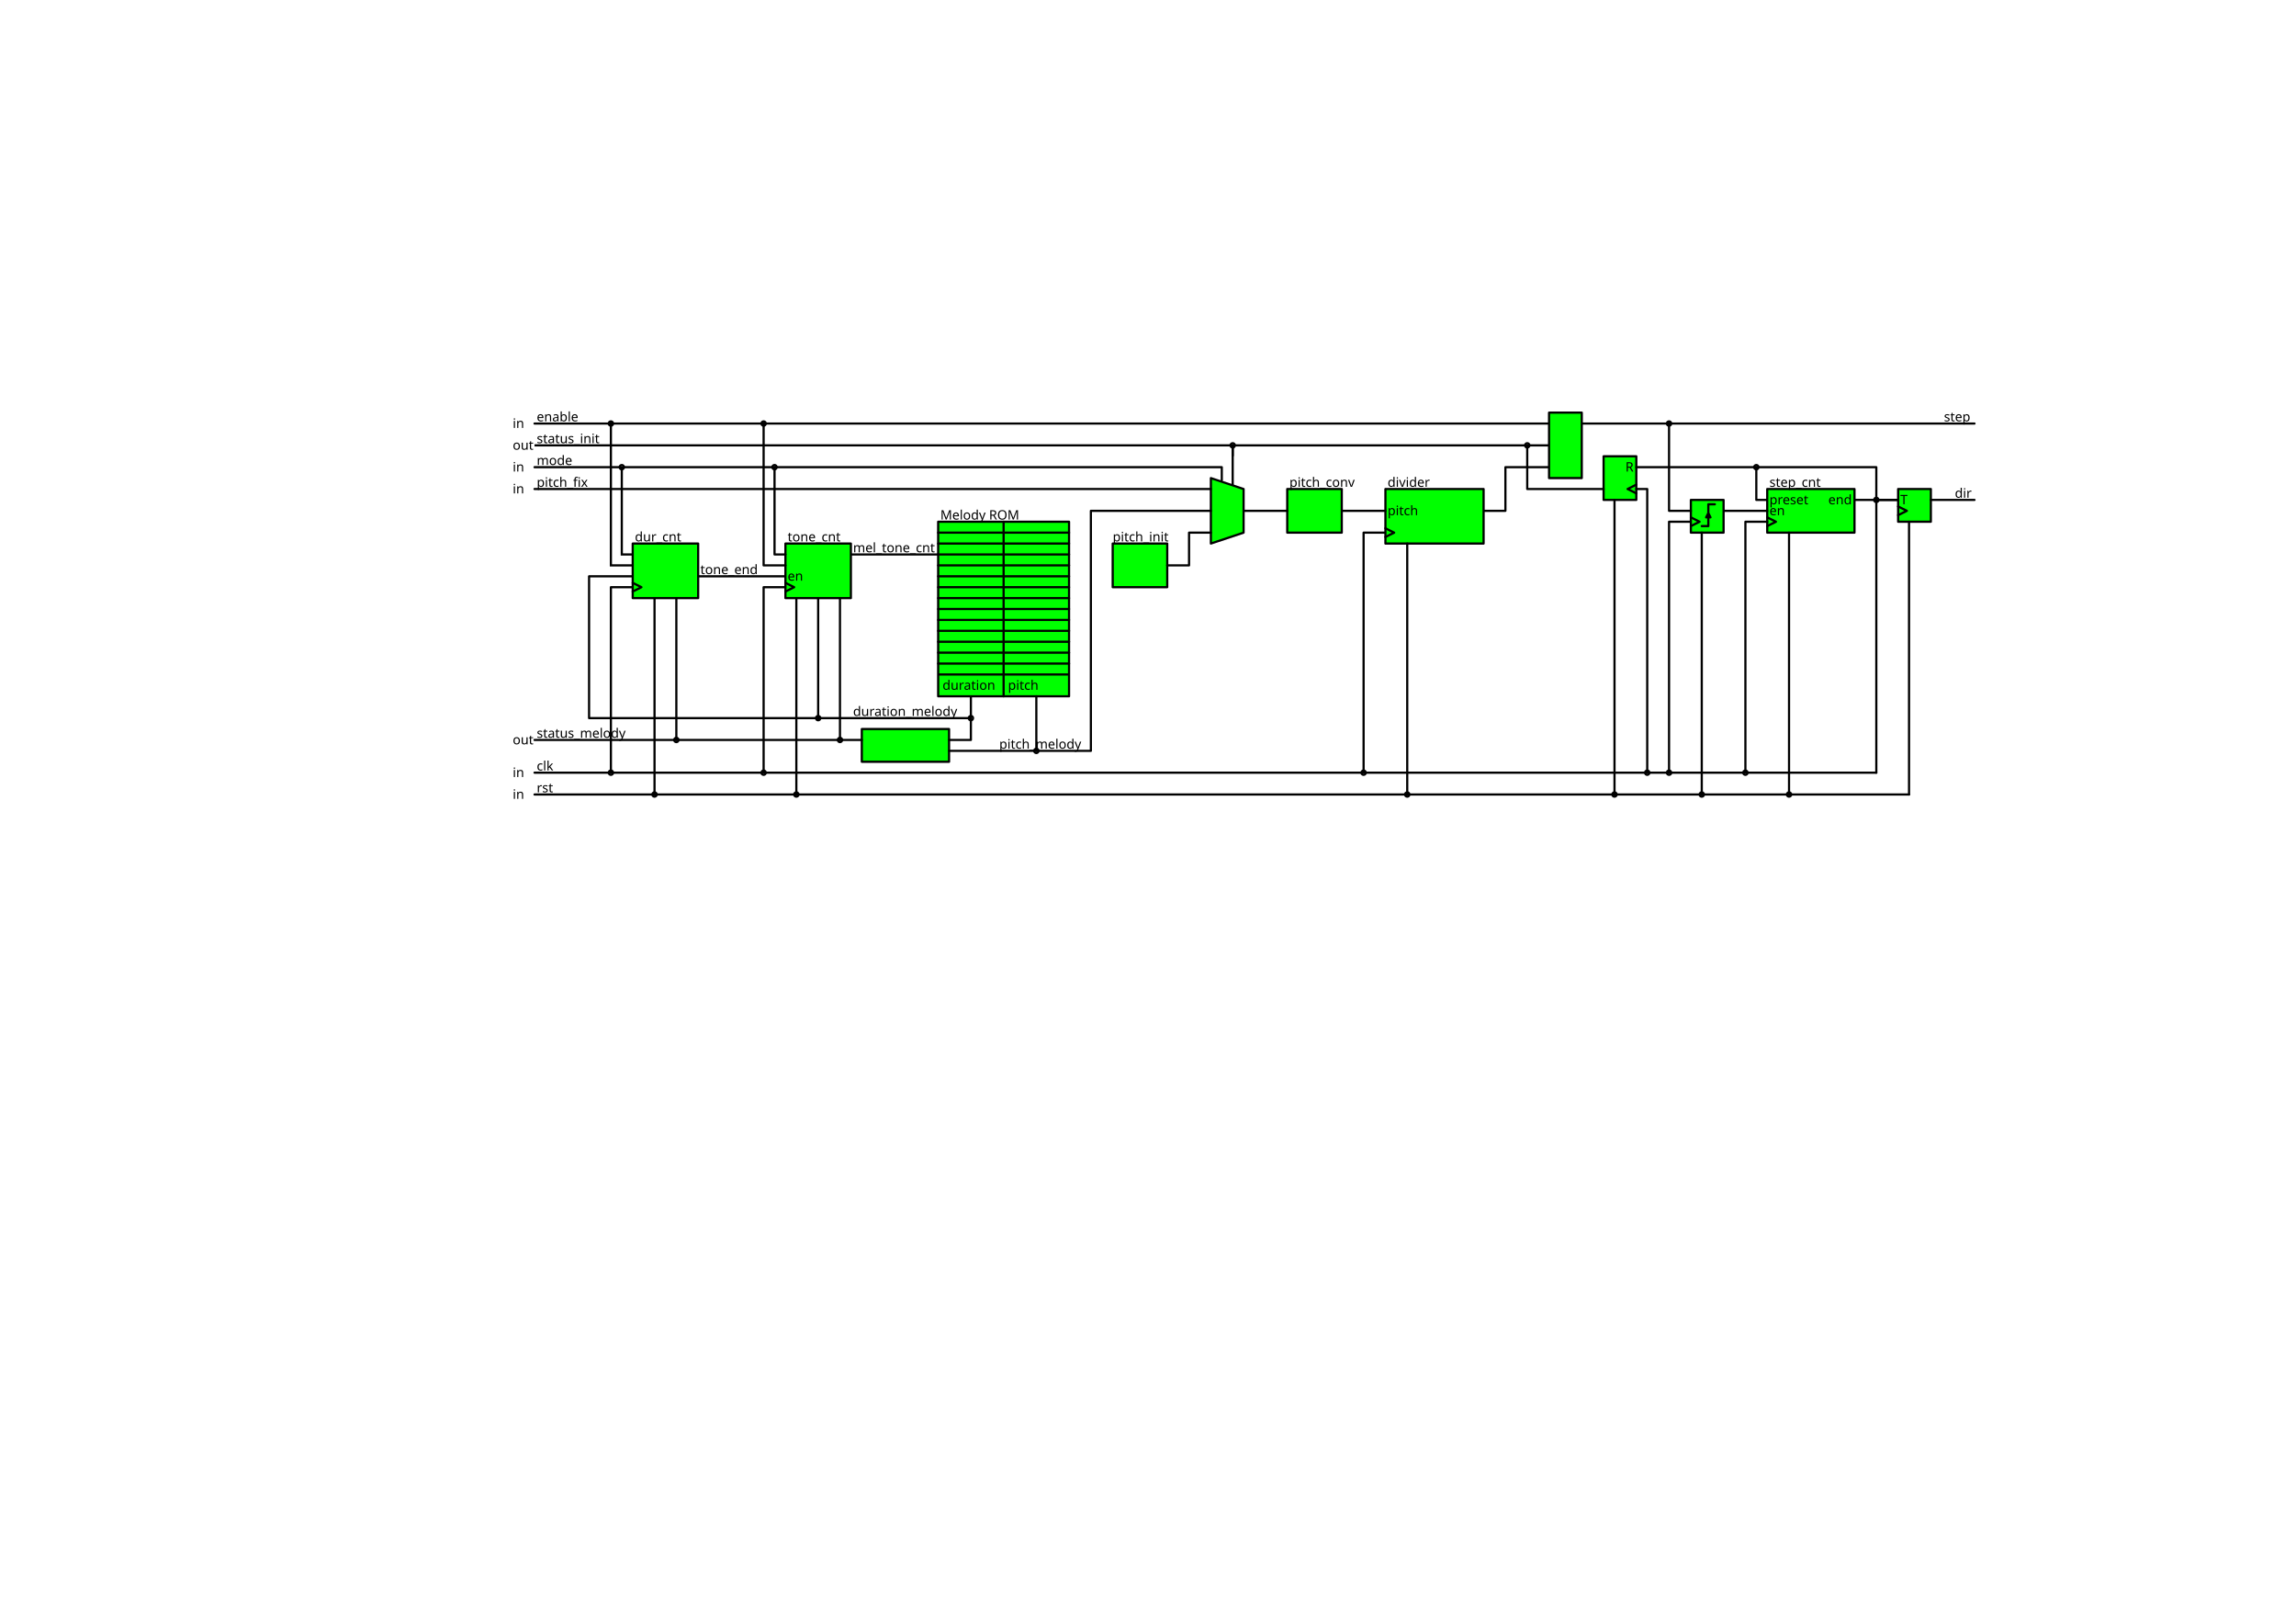
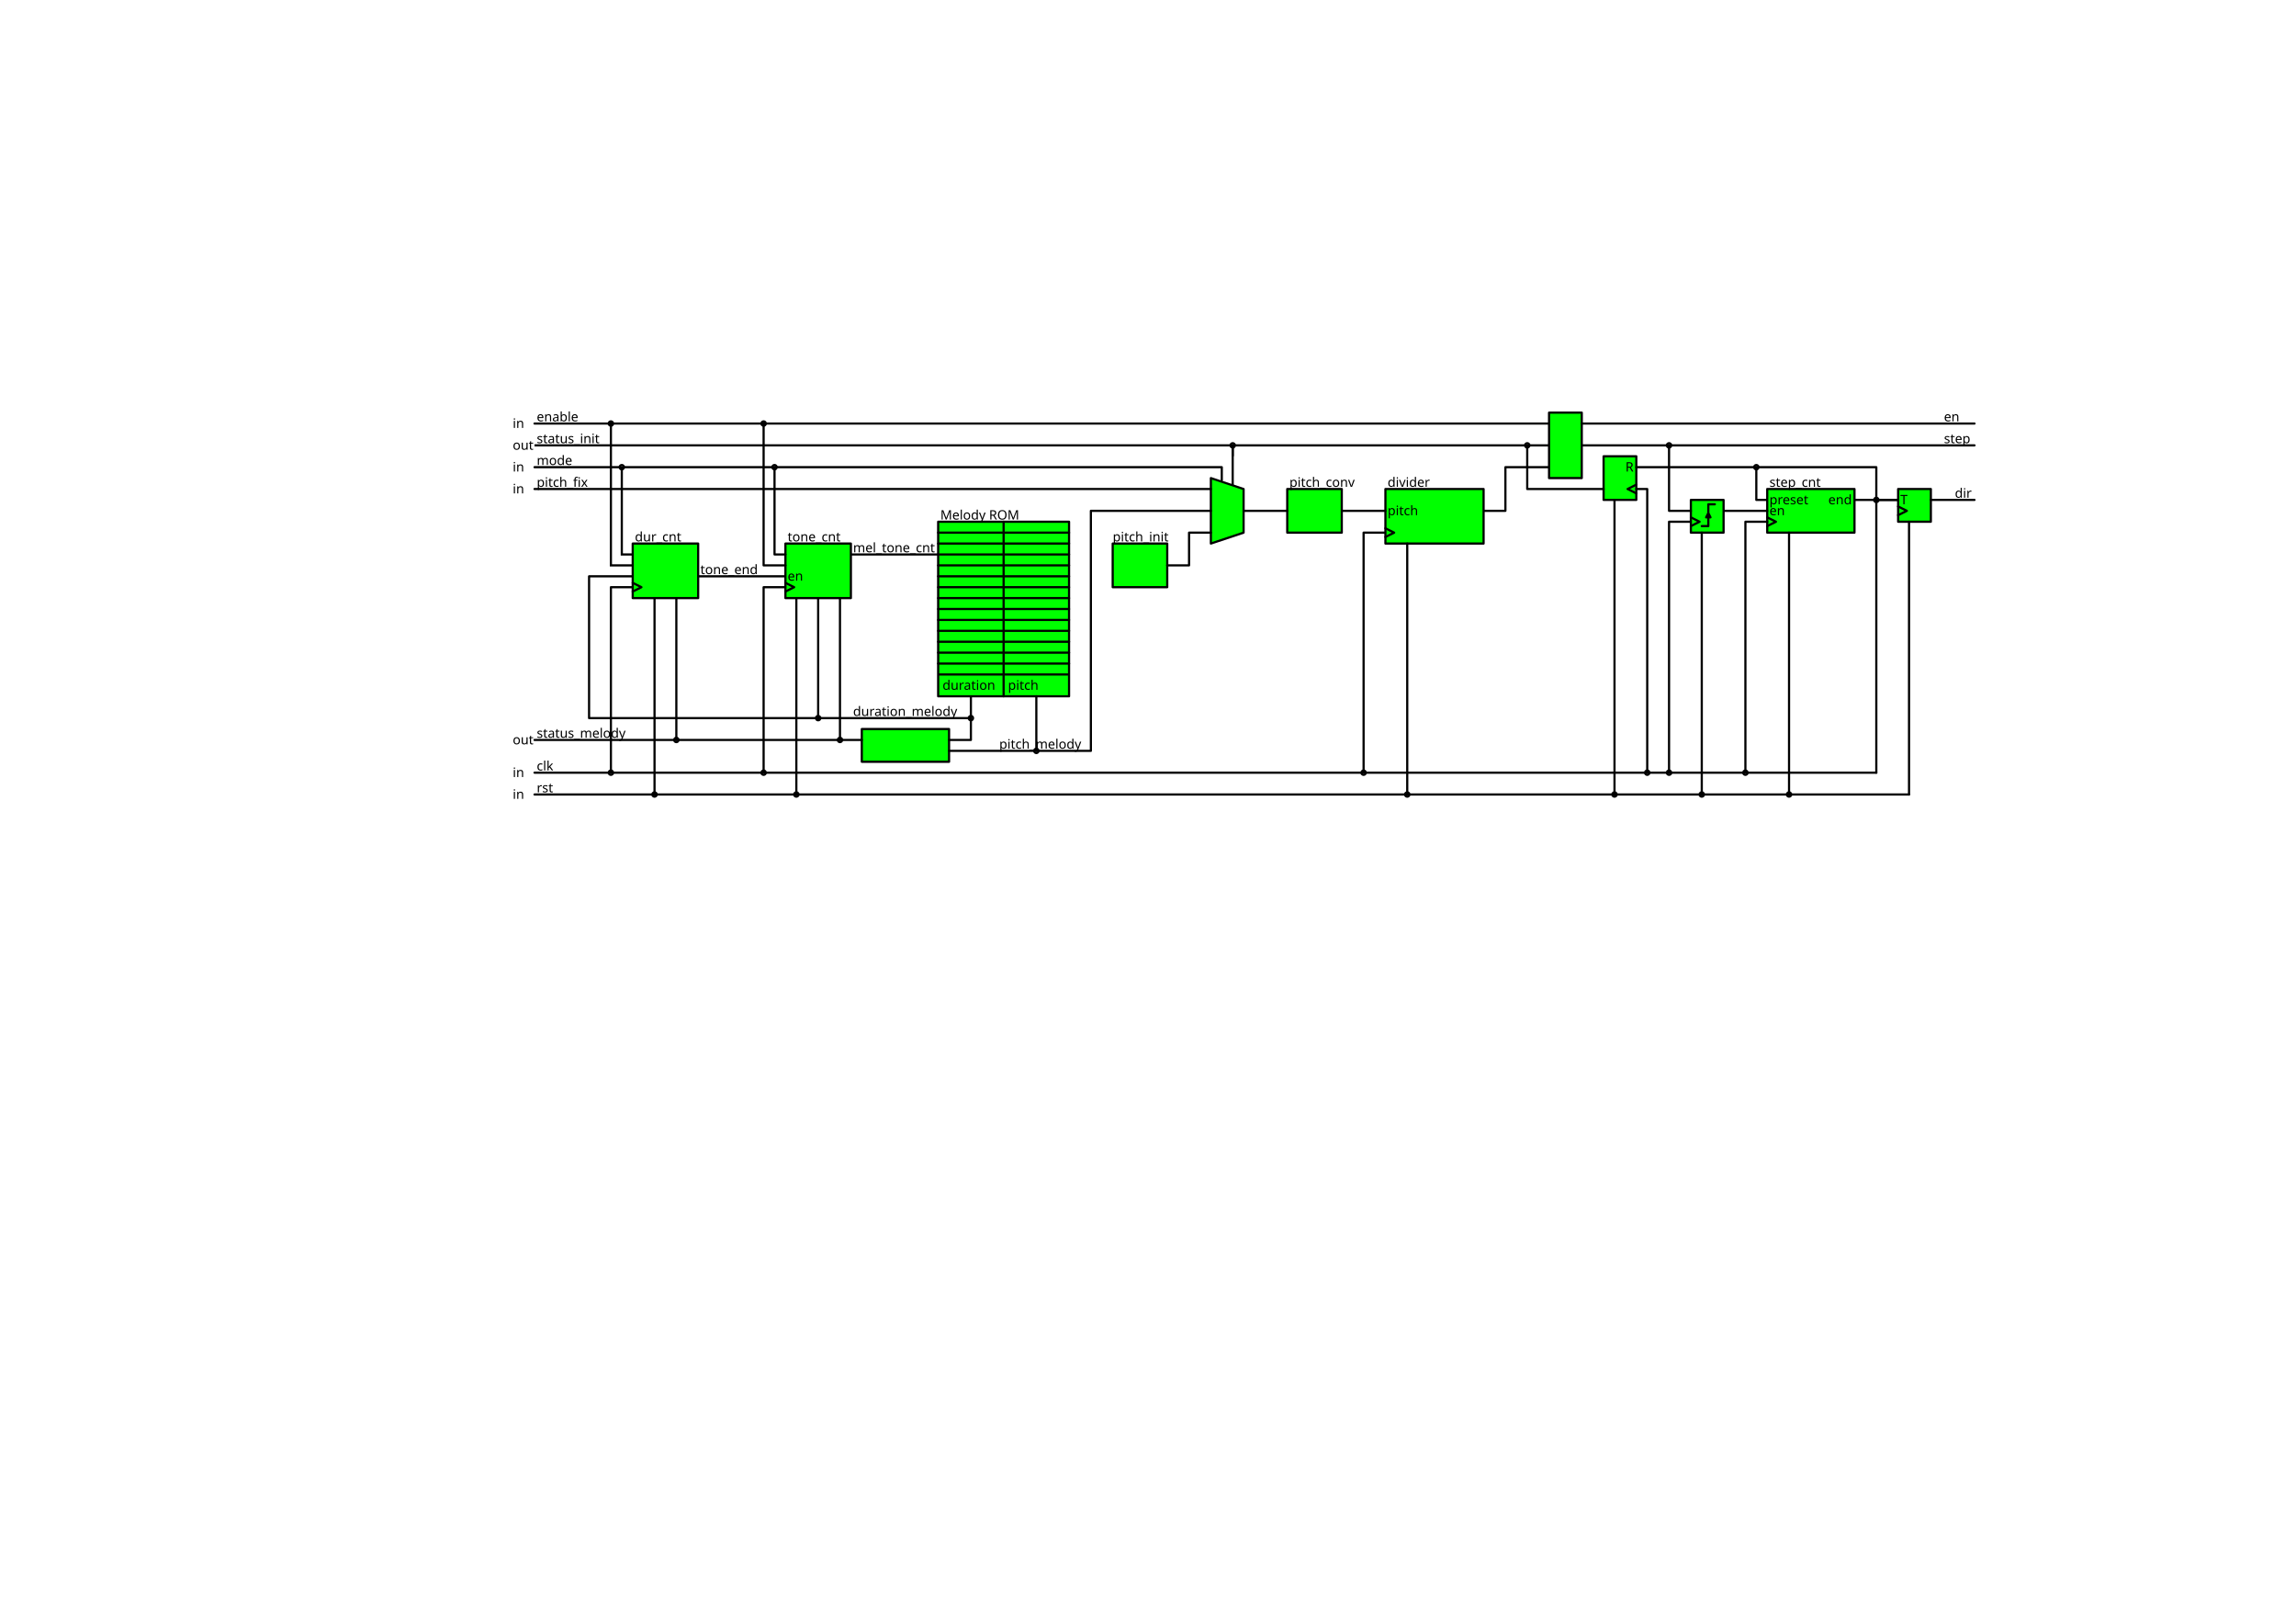
<svg xmlns="http://www.w3.org/2000/svg" width="1052.362" height="744.094" id="svg2" version="1.1">
  <defs id="defs4" />
  <g id="layer1" transform="translate(0,-308.2677)">
    <text xml:space="preserve" style="font-size:12px;font-style:normal;font-weight:normal;line-height:125%;letter-spacing:0px;word-spacing:0px;fill:#000000;fill-opacity:1;stroke:none;font-family:Sans" x="866.777" y="534.108" id="text3036">
      <tspan id="tspan3038" x="866.777" y="534.108" />
    </text>
    <rect style="fill:#00ff00;fill-opacity:1;stroke:#000000;stroke-width:1;stroke-linecap:round;stroke-linejoin:round;stroke-miterlimit:4;stroke-opacity:1;stroke-dasharray:none;stroke-dashoffset:0" id="rect3034" width="15" height="15" x="870" y="532.362" />
    <text xml:space="preserve" style="font-size:6px;font-style:normal;font-weight:normal;line-height:125%;letter-spacing:0px;word-spacing:0px;fill:#000000;fill-opacity:1;stroke:none;font-family:Sans" x="871" y="539.362" id="text3040">
      <tspan id="tspan3042" x="871" y="539.362">T</tspan>
    </text>
    <path style="fill:none;stroke:#000000;stroke-width:1px;stroke-linecap:round;stroke-linejoin:round;stroke-opacity:1" d="m 870,540.362 4,2 -4,2" id="path3044" />
    <flowRoot xml:space="preserve" id="flowRoot3851" style="font-size:8px;font-style:normal;font-weight:normal;line-height:125%;letter-spacing:0px;word-spacing:0px;fill:#000000;fill-opacity:1;stroke:none;font-family:Sans" transform="translate(180,410)">
      <flowRegion id="flowRegion3853">
        <rect id="rect3855" width="57.75" height="34.5" x="698.125" y="112.612" />
      </flowRegion>
      <flowPara id="flowPara3857" />
    </flowRoot>
    <text xml:space="preserve" style="font-size:6px;font-style:normal;font-weight:normal;line-height:125%;letter-spacing:0px;word-spacing:0px;fill:#000000;fill-opacity:1;stroke:none;font-family:Sans" x="806.231" y="526.418" id="text3863">
      <tspan id="tspan3865" x="806.231" y="526.418" />
    </text>
    <path style="fill:none;stroke:#000000;stroke-width:1px;stroke-linecap:round;stroke-linejoin:round;stroke-opacity:1" d="m 860,537.362 0,-15 -55,0 0,15 5,0" id="path3873" />
    <rect style="fill:#00ff00;fill-opacity:1;stroke:#000000;stroke-width:1;stroke-linecap:round;stroke-linejoin:round;stroke-miterlimit:4;stroke-opacity:1;stroke-dasharray:none;stroke-dashoffset:0" id="rect3814" width="40" height="20" x="810" y="532.362" />
    <path style="fill:none;stroke:#000000;stroke-width:1px;stroke-linecap:round;stroke-linejoin:round;stroke-opacity:1" d="m 810,545.362 4,2 -4,2" id="path3816" />
    <text xml:space="preserve" style="font-size:6px;font-style:normal;font-weight:normal;line-height:125%;letter-spacing:0px;word-spacing:0px;fill:#000000;fill-opacity:1;stroke:none;font-family:Sans" x="811" y="544.362" id="text3843">
      <tspan id="tspan3845" x="811" y="544.362">en</tspan>
    </text>
    <text xml:space="preserve" style="font-size:6px;font-style:normal;font-weight:normal;line-height:125%;letter-spacing:0px;word-spacing:0px;fill:#000000;fill-opacity:1;stroke:none;font-family:Sans" x="811" y="539.362" id="text3847">
      <tspan id="tspan3849" x="811" y="539.362">preset</tspan>
    </text>
    <text xml:space="preserve" style="font-size:6px;font-style:normal;font-weight:normal;line-height:125%;letter-spacing:0px;word-spacing:0px;fill:#000000;fill-opacity:1;stroke:none;font-family:Sans" x="811" y="531.362" id="text3867">
      <tspan id="tspan3869" x="811" y="531.362">step_cnt</tspan>
    </text>
    <text xml:space="preserve" style="font-size:6px;font-style:normal;font-weight:normal;line-height:125%;letter-spacing:0px;word-spacing:0px;fill:#000000;fill-opacity:1;stroke:none;font-family:Sans" x="838" y="539.362" id="text3899">
      <tspan id="tspan3901" x="838" y="539.362">end</tspan>
    </text>
    <path id="path4095" d="m 390,562.362 40,0" style="fill:none;stroke:#000000;stroke-width:1px;stroke-linecap:round;stroke-linejoin:round;stroke-opacity:1" />
    <path id="path4097" d="m 445,627.362 0,10 c -58.333,0 -116.667,0 -175,0 l 0,-65 20,0" style="fill:none;stroke:#000000;stroke-width:1px;stroke-linecap:round;stroke-linejoin:round;stroke-opacity:1" />
    <path id="path4099" d="m 320,572.362 40,0" style="fill:none;stroke:#000000;stroke-width:1px;stroke-linecap:round;stroke-linejoin:round;stroke-opacity:1" />
    <path id="path4105" d="m 245,662.362 615,0" style="fill:none;stroke:#000000;stroke-width:1px;stroke-linecap:round;stroke-linejoin:round;stroke-opacity:1" />
    <path id="path4107" d="m 870,537.362 -10,0 0,125" style="fill:none;stroke:#000000;stroke-width:1px;stroke-linecap:round;stroke-linejoin:round;stroke-opacity:1" />
    <path id="path4109" d="m 810,547.362 -10,0 0,115" style="fill:none;stroke:#000000;stroke-width:1px;stroke-linecap:round;stroke-linejoin:round;stroke-opacity:1" />
    <path id="path4111" d="m 775,547.362 -10,0 0,115" style="fill:none;stroke:#000000;stroke-width:1px;stroke-linecap:round;stroke-linejoin:round;stroke-opacity:1" />
    <path id="path4113" d="m 635,552.362 -10,0 0,110" style="fill:none;stroke:#000000;stroke-width:1px;stroke-linecap:round;stroke-linejoin:round;stroke-opacity:1" />
    <path id="path4115" d="m 360,577.362 -10,0 0,85" style="fill:none;stroke:#000000;stroke-width:1px;stroke-linecap:round;stroke-linejoin:round;stroke-opacity:1" />
    <path id="path4117" d="m 290,577.362 -10,0 0,85" style="fill:none;stroke:#000000;stroke-width:1px;stroke-linecap:round;stroke-linejoin:round;stroke-opacity:1" />
    <rect y="557.362" x="290" height="25" width="30" id="rect4093" style="fill:#00ff00;fill-opacity:1;stroke:#000000;stroke-width:1;stroke-linecap:round;stroke-linejoin:round;stroke-miterlimit:4;stroke-opacity:1;stroke-dasharray:none;stroke-dashoffset:0" />
    <path id="path4101" d="m 290,575.362 4,2 -4,2" style="fill:none;stroke:#000000;stroke-width:1px;stroke-linecap:round;stroke-linejoin:round;stroke-opacity:1" />
    <text id="text4119" y="556.362" x="291" style="font-size:6px;font-style:normal;font-weight:normal;line-height:125%;letter-spacing:0px;word-spacing:0px;fill:#000000;fill-opacity:1;stroke:none;font-family:Sans" xml:space="preserve">
      <tspan y="556.362" x="291" id="tspan4121">dur_cnt</tspan>
    </text>
    <rect y="557.362" x="360" height="25" width="30" id="rect4091" style="fill:#00ff00;fill-opacity:1;stroke:#000000;stroke-width:1;stroke-linecap:round;stroke-linejoin:round;stroke-miterlimit:4;stroke-opacity:1;stroke-dasharray:none;stroke-dashoffset:0" />
    <path id="path4103" d="m 360,575.362 4,2 -4,2" style="fill:none;stroke:#000000;stroke-width:1px;stroke-linecap:round;stroke-linejoin:round;stroke-opacity:1" />
    <text id="text4123" y="556.362" x="361" style="font-size:6px;font-style:normal;font-weight:normal;line-height:125%;letter-spacing:0px;word-spacing:0px;fill:#000000;fill-opacity:1;stroke:none;font-family:Sans" xml:space="preserve">
      <tspan y="556.362" x="361" id="tspan4125">tone_cnt</tspan>
    </text>
    <text id="text4131" y="574.362" x="361" style="font-size:6px;font-style:normal;font-weight:normal;line-height:125%;letter-spacing:0px;word-spacing:0px;fill:#000000;fill-opacity:1;stroke:none;font-family:Sans" xml:space="preserve">
      <tspan y="574.362" x="361" id="tspan4133">en</tspan>
    </text>
    <path style="fill:none;stroke:#000000;stroke-width:1px;stroke-linecap:butt;stroke-linejoin:miter;stroke-opacity:1" d="m 850,537.362 20,0" id="path3903" />
    <path style="fill:none;stroke:#000000;stroke-width:1px;stroke-linecap:round;stroke-linejoin:round;stroke-opacity:1" d="m 885,537.362 20,0" id="path3907" />
    <path style="fill:none;stroke:#000000;stroke-width:1px;stroke-linecap:round;stroke-linejoin:round;stroke-opacity:1" d="m 790,542.362 20,0" id="path3911" />
    <rect style="fill:#00ff00;fill-opacity:1;stroke:#000000;stroke-width:1;stroke-linecap:round;stroke-linejoin:round;stroke-miterlimit:4;stroke-opacity:1;stroke-dasharray:none;stroke-dashoffset:0" id="rect3909" width="15" height="15" x="775" y="537.362" />
    <path style="fill:none;stroke:#000000;stroke-width:1px;stroke-linecap:round;stroke-linejoin:round;stroke-opacity:1" d="m 775,545.362 4,2 -4,2" id="path3913" />
    <path style="fill:none;stroke:#000000;stroke-width:1px;stroke-linecap:round;stroke-linejoin:round;stroke-opacity:1" d="m 780,549.362 3,0 0,-6 -1,2 2,0 -1,-2 0,-4 3,0" id="path3915" />
-     <path style="fill:none;stroke:#000000;stroke-width:1px;stroke-linecap:round;stroke-linejoin:round;stroke-opacity:1" d="m 725,502.362 180,0" id="path3923" />
-     <path style="fill:none;stroke:#000000;stroke-width:1px;stroke-linecap:round;stroke-linejoin:round;stroke-opacity:1" d="m 765,502.362 0,40 10,0" id="path3925" />
+     <path style="fill:none;stroke:#000000;stroke-width:1px;stroke-linecap:round;stroke-linejoin:round;stroke-opacity:1" d="m 725,512.362 180,0" id="path3923" />
+     <path style="fill:none;stroke:#000000;stroke-width:1px;stroke-linecap:round;stroke-linejoin:round;stroke-opacity:1" d="m 765,512.362 0,30 10,0" id="path3925" />
    <path style="fill:none;stroke:#000000;stroke-width:1px;stroke-linecap:round;stroke-linejoin:round;stroke-opacity:1" d="m 680,542.362 10,0 0,-20 20,0" id="path3967" />
    <rect style="fill:#00ff00;fill-opacity:1;stroke:#000000;stroke-width:1;stroke-linecap:round;stroke-linejoin:round;stroke-miterlimit:4;stroke-opacity:1;stroke-dasharray:none;stroke-dashoffset:0" id="rect3965" width="45" height="25" x="635" y="532.362" />
    <path style="fill:none;stroke:#000000;stroke-width:1px;stroke-linecap:round;stroke-linejoin:round;stroke-opacity:1" d="m 635,550.362 4,2 -4,2" id="path3969" />
    <text xml:space="preserve" style="font-size:6px;font-style:normal;font-weight:normal;line-height:125%;letter-spacing:0px;word-spacing:0px;fill:#000000;fill-opacity:1;stroke:none;font-family:Sans" x="636" y="531.362" id="text3971">
      <tspan id="tspan3973" x="636" y="531.362">divider</tspan>
    </text>
    <text xml:space="preserve" style="font-size:6px;font-style:normal;font-weight:normal;line-height:125%;letter-spacing:0px;word-spacing:0px;fill:#000000;fill-opacity:1;stroke:none;font-family:Sans" x="636" y="544.362" id="text3975">
      <tspan id="tspan3977" x="636" y="544.362">pitch</tspan>
    </text>
    <g id="g3997" transform="translate(95,420)" style="fill:#00ff00;fill-opacity:1">
      <path id="path3979" d="m 460,107.362 15,5 0,20 -15,5 0,-30" style="fill:#00ff00;fill-opacity:1;stroke:#000000;stroke-width:1px;stroke-linecap:round;stroke-linejoin:round;stroke-opacity:1" />
    </g>
    <path style="fill:none;stroke:#000000;stroke-width:1px;stroke-linecap:round;stroke-linejoin:round;stroke-opacity:1" d="m 615,542.362 20,0" id="path3981" />
    <path style="fill:none;stroke:#000000;stroke-width:1px;stroke-linecap:round;stroke-linejoin:round;stroke-opacity:1" d="m 555,532.362 -310,0" id="path3983" />
    <path style="fill:none;stroke:#000000;stroke-width:1px;stroke-linecap:round;stroke-linejoin:round;stroke-opacity:1" d="m 710,502.362 -465,0" id="path3985" />
    <path style="fill:none;stroke:#000000;stroke-width:1px;stroke-linecap:round;stroke-linejoin:round;stroke-opacity:1" d="m 560,528.362 0,-6 -315,0" id="path3987" />
    <rect style="fill:#00ff00;fill-opacity:1;stroke:#000000;stroke-width:1;stroke-linecap:round;stroke-linejoin:round;stroke-miterlimit:4;stroke-opacity:1;stroke-dasharray:none;stroke-dashoffset:0" id="rect4000" width="60" height="80" x="430" y="547.362" />
    <path style="fill:none;stroke:#000000;stroke-width:1px;stroke-linecap:round;stroke-linejoin:round;stroke-opacity:1" d="m 460,547.362 0,80" id="path4002" />
    <path style="fill:none;stroke:#000000;stroke-width:1px;stroke-linecap:round;stroke-linejoin:round;stroke-opacity:1" d="m 430,557.362 60,0" id="path4004" />
    <path style="fill:none;stroke:#000000;stroke-width:1px;stroke-linecap:round;stroke-linejoin:round;stroke-opacity:1" d="m 430,567.362 60,0" id="path4006" />
    <path style="fill:none;stroke:#000000;stroke-width:1px;stroke-linecap:round;stroke-linejoin:round;stroke-opacity:1" d="m 430,577.362 60,0" id="path4008" />
    <path style="fill:none;stroke:#000000;stroke-width:1px;stroke-linecap:round;stroke-linejoin:round;stroke-opacity:1" d="m 430,587.362 60,0" id="path4010" />
    <path style="fill:none;stroke:#000000;stroke-width:1px;stroke-linecap:round;stroke-linejoin:round;stroke-opacity:1" d="m 430,597.362 60,0" id="path4012" />
    <path style="fill:none;stroke:#000000;stroke-width:1px;stroke-linecap:round;stroke-linejoin:round;stroke-opacity:1" d="m 430,607.362 60,0" id="path4014" />
    <path style="fill:none;stroke:#000000;stroke-width:1px;stroke-linecap:butt;stroke-linejoin:miter;stroke-opacity:1" d="m 430,617.362 60,0" id="path4016" />
    <text xml:space="preserve" style="font-size:6px;font-style:normal;font-weight:normal;line-height:125%;letter-spacing:0px;word-spacing:0px;fill:#000000;fill-opacity:1;stroke:none;font-family:Sans" x="462" y="624.362" id="text4018">
      <tspan id="tspan4020" x="462" y="624.362">pitch</tspan>
    </text>
    <text xml:space="preserve" style="font-size:6px;font-style:normal;font-weight:normal;line-height:125%;letter-spacing:0px;word-spacing:0px;fill:#000000;fill-opacity:1;stroke:none;font-family:Sans" x="432" y="624.362" id="text4022">
      <tspan id="tspan4024" x="432" y="624.362">duration</tspan>
    </text>
    <path style="fill:none;stroke:#000000;stroke-width:1px;stroke-linecap:round;stroke-linejoin:round;stroke-opacity:1" d="m 430,612.362 60,0" id="path4026" />
    <path style="fill:none;stroke:#000000;stroke-width:1px;stroke-linecap:round;stroke-linejoin:round;stroke-opacity:1" d="m 430,602.362 60,0" id="path4028" />
    <path style="fill:none;stroke:#000000;stroke-width:1px;stroke-linecap:round;stroke-linejoin:round;stroke-opacity:1" d="m 430,592.362 60,0" id="path4030" />
    <path style="fill:none;stroke:#000000;stroke-width:1px;stroke-linecap:round;stroke-linejoin:round;stroke-opacity:1" d="m 430,582.362 60,0" id="path4032" />
    <path style="fill:none;stroke:#000000;stroke-width:1px;stroke-linecap:round;stroke-linejoin:round;stroke-opacity:1" d="m 430,572.362 60,0" id="path4034" />
    <path style="fill:none;stroke:#000000;stroke-width:1px;stroke-linecap:round;stroke-linejoin:round;stroke-opacity:1" d="m 430,562.362 60,0" id="path4036" />
    <path style="fill:none;stroke:#000000;stroke-width:1px;stroke-linecap:round;stroke-linejoin:round;stroke-opacity:1" d="m 430,552.362 60,0" id="path4038" />
    <text xml:space="preserve" style="font-size:6px;font-style:normal;font-weight:normal;line-height:125%;letter-spacing:0px;word-spacing:0px;fill:#000000;fill-opacity:1;stroke:none;font-family:Sans" x="431" y="546.362" id="text4040">
      <tspan id="tspan4042" x="431" y="546.362">Melody ROM</tspan>
    </text>
    <path style="fill:none;stroke:#000000;stroke-width:1px;stroke-linecap:round;stroke-linejoin:round;stroke-opacity:1" d="m 475,627.362 0,25 25,0 0,-110 55,0" id="path4044" />
    <rect style="fill:#00ff00;fill-opacity:1;stroke:#000000;stroke-width:1;stroke-linecap:round;stroke-linejoin:round;stroke-miterlimit:4;stroke-opacity:1;stroke-dasharray:none;stroke-dashoffset:0" id="rect3946" width="15" height="20" x="735" y="517.362" />
    <path style="fill:none;stroke:#000000;stroke-width:1px;stroke-linecap:round;stroke-linejoin:round;stroke-opacity:1" d="m 750,530.362 -4,2 4,2" id="path3948" />
    <path style="fill:none;stroke:#000000;stroke-width:1px;stroke-linecap:round;stroke-linejoin:round;stroke-opacity:1" d="m 750,522.362 55,0" id="path3954" />
    <path style="fill:none;stroke:#000000;stroke-width:1px;stroke-linecap:round;stroke-linejoin:round;stroke-opacity:1" d="m 750,532.362 5,0 0,130" id="path3956" />
    <text xml:space="preserve" style="font-size:6px;font-style:normal;font-weight:normal;line-height:125%;letter-spacing:0px;word-spacing:0px;fill:#000000;fill-opacity:1;stroke:none;font-family:Sans" x="745" y="524.362" id="text3958">
      <tspan id="tspan3960" x="745" y="524.362">R</tspan>
    </text>
    <path style="fill:none;stroke:#000000;stroke-width:1px;stroke-linecap:round;stroke-linejoin:round;stroke-opacity:1" d="m 710,512.362 -145,0 0,18" id="path3094" />
    <text xml:space="preserve" style="font-size:6px;font-style:normal;font-weight:normal;line-height:125%;letter-spacing:0px;word-spacing:0px;fill:#000000;fill-opacity:1;stroke:none;font-family:Sans" x="246" y="501.362" id="text3870">
      <tspan id="tspan3872" x="246" y="501.362">enable</tspan>
    </text>
    <text xml:space="preserve" style="font-size:6px;font-style:normal;font-weight:normal;line-height:125%;letter-spacing:0px;word-spacing:0px;fill:#000000;fill-opacity:1;stroke:none;font-family:Sans" x="246" y="521.362" id="text3874">
      <tspan id="tspan3876" x="246" y="521.362">mode</tspan>
    </text>
    <text xml:space="preserve" style="font-size:6px;font-style:normal;font-weight:normal;line-height:125%;letter-spacing:0px;word-spacing:0px;fill:#000000;fill-opacity:1;stroke:none;font-family:Sans" x="246" y="531.362" id="text3878">
      <tspan id="tspan3880" x="246" y="531.362">pitch_fix</tspan>
    </text>
    <text xml:space="preserve" style="font-size:6px;font-style:normal;font-weight:normal;line-height:125%;letter-spacing:0px;word-spacing:0px;fill:#000000;fill-opacity:1;stroke:none;font-family:Sans" x="246" y="661.362" id="text3882">
      <tspan id="tspan3884" x="246" y="661.362">clk</tspan>
    </text>
    <path style="fill:none;stroke:#000000;stroke-width:1px;stroke-linecap:round;stroke-linejoin:round;stroke-opacity:1" d="m 360,562.362 -5,0 0,-40" id="path3888" />
    <path style="fill:none;stroke:#000000;stroke-width:1px;stroke-linecap:round;stroke-linejoin:round;stroke-opacity:1" d="m 360,567.362 -10,0 0,-65" id="path3890" />
    <path style="fill:none;stroke:#000000;stroke-width:1px;stroke-linecap:butt;stroke-linejoin:miter;stroke-opacity:1" d="m 290,562.362 -5,0 0,-40" id="path3892" />
    <path style="fill:none;stroke:#000000;stroke-width:1px;stroke-linecap:butt;stroke-linejoin:miter;stroke-opacity:1" d="m 290,567.362 -10,0 0,-65" id="path3894" />
    <path style="fill:none;stroke:#000000;stroke-width:1;stroke-linecap:round;stroke-linejoin:round;stroke-miterlimit:4;stroke-opacity:1;stroke-dasharray:none;stroke-dashoffset:0" id="path3916-6" d="m 208,105.362 c 0,0.552 -0.448,1 -1,1 -0.552,0 -1,-0.448 -1,-1 0,-0.552 0.448,-1 1,-1 0.552,0 1,0.448 1,1 z" transform="translate(598,417)" />
    <path style="fill:none;stroke:#000000;stroke-width:1;stroke-linecap:round;stroke-linejoin:round;stroke-miterlimit:4;stroke-opacity:1;stroke-dasharray:none;stroke-dashoffset:0" id="path3916-1" d="m 208,105.362 c 0,0.552 -0.448,1 -1,1 -0.552,0 -1,-0.448 -1,-1 0,-0.552 0.448,-1 1,-1 0.552,0 1,0.448 1,1 z" transform="translate(653,432)" />
    <path style="fill:none;stroke:#000000;stroke-width:1;stroke-linecap:round;stroke-linejoin:round;stroke-miterlimit:4;stroke-opacity:1;stroke-dasharray:none;stroke-dashoffset:0" id="path3916-3" d="m 208,105.362 c 0,0.552 -0.448,1 -1,1 -0.552,0 -1,-0.448 -1,-1 0,-0.552 0.448,-1 1,-1 0.552,0 1,0.448 1,1 z" transform="translate(73,557)" />
    <path style="fill:none;stroke:#000000;stroke-width:1;stroke-linecap:round;stroke-linejoin:round;stroke-miterlimit:4;stroke-opacity:1;stroke-dasharray:none;stroke-dashoffset:0" id="path3916-66" d="m 208,105.362 c 0,0.552 -0.448,1 -1,1 -0.552,0 -1,-0.448 -1,-1 0,-0.552 0.448,-1 1,-1 0.552,0 1,0.448 1,1 z" transform="translate(143,557)" />
    <path style="fill:none;stroke:#000000;stroke-width:1;stroke-linecap:round;stroke-linejoin:round;stroke-miterlimit:4;stroke-opacity:1;stroke-dasharray:none;stroke-dashoffset:0" id="path3916-0" d="m 208,105.362 c 0,0.552 -0.448,1 -1,1 -0.552,0 -1,-0.448 -1,-1 0,-0.552 0.448,-1 1,-1 0.552,0 1,0.448 1,1 z" transform="translate(418,557)" />
    <path style="fill:none;stroke:#000000;stroke-width:1;stroke-linecap:round;stroke-linejoin:round;stroke-miterlimit:4;stroke-opacity:1;stroke-dasharray:none;stroke-dashoffset:0" id="path3916-47" d="m 208,105.362 c 0,0.552 -0.448,1 -1,1 -0.552,0 -1,-0.448 -1,-1 0,-0.552 0.448,-1 1,-1 0.552,0 1,0.448 1,1 z" transform="translate(548,557)" />
    <path style="fill:none;stroke:#000000;stroke-width:1;stroke-linecap:round;stroke-linejoin:round;stroke-miterlimit:4;stroke-opacity:1;stroke-dasharray:none;stroke-dashoffset:0" id="path3916-00" d="m 208,105.362 c 0,0.552 -0.448,1 -1,1 -0.552,0 -1,-0.448 -1,-1 0,-0.552 0.448,-1 1,-1 0.552,0 1,0.448 1,1 z" transform="translate(558,557)" />
    <path style="fill:none;stroke:#000000;stroke-width:1;stroke-linecap:round;stroke-linejoin:round;stroke-miterlimit:4;stroke-opacity:1;stroke-dasharray:none;stroke-dashoffset:0" id="path3916-2" d="m 208,105.362 c 0,0.552 -0.448,1 -1,1 -0.552,0 -1,-0.448 -1,-1 0,-0.552 0.448,-1 1,-1 0.552,0 1,0.448 1,1 z" transform="translate(593,557)" />
    <path style="fill:none;stroke:#000000;stroke-width:1;stroke-linecap:round;stroke-linejoin:round;stroke-miterlimit:4;stroke-opacity:1;stroke-dasharray:none;stroke-dashoffset:0" id="path3916" d="m 208,105.362 c 0,0.552 -0.448,1 -1,1 -0.552,0 -1,-0.448 -1,-1 0,-0.552 0.448,-1 1,-1 0.552,0 1,0.448 1,1 z" transform="translate(73,397)" />
    <path style="fill:none;stroke:#000000;stroke-width:1;stroke-linecap:round;stroke-linejoin:round;stroke-miterlimit:4;stroke-opacity:1;stroke-dasharray:none;stroke-dashoffset:0" id="path3916-33" d="m 208,105.362 c 0,0.552 -0.448,1 -1,1 -0.552,0 -1,-0.448 -1,-1 0,-0.552 0.448,-1 1,-1 0.552,0 1,0.448 1,1 z" transform="translate(143,397)" />
    <path style="fill:none;stroke:#000000;stroke-width:1;stroke-linecap:round;stroke-linejoin:round;stroke-miterlimit:4;stroke-opacity:1;stroke-dasharray:none;stroke-dashoffset:0" id="path3916-23" d="m 208,105.362 c 0,0.552 -0.448,1 -1,1 -0.552,0 -1,-0.448 -1,-1 0,-0.552 0.448,-1 1,-1 0.552,0 1,0.448 1,1 z" transform="translate(78,417)" />
    <path style="fill:none;stroke:#000000;stroke-width:1;stroke-linecap:round;stroke-linejoin:round;stroke-miterlimit:4;stroke-opacity:1;stroke-dasharray:none;stroke-dashoffset:0" id="path3916-332" d="m 208,105.362 c 0,0.552 -0.448,1 -1,1 -0.552,0 -1,-0.448 -1,-1 0,-0.552 0.448,-1 1,-1 0.552,0 1,0.448 1,1 z" transform="translate(148,417)" />
    <path style="fill:none;stroke:#000000;stroke-width:1px;stroke-linecap:round;stroke-linejoin:round;stroke-opacity:1" d="m 375,582.362 0,55" id="path4052" />
    <path style="fill:none;stroke:#000000;stroke-width:1;stroke-linecap:round;stroke-linejoin:round;stroke-miterlimit:4;stroke-opacity:1;stroke-dasharray:none;stroke-dashoffset:0" id="path3916-9" d="m 208,105.362 c 0,0.552 -0.448,1 -1,1 -0.552,0 -1,-0.448 -1,-1 0,-0.552 0.448,-1 1,-1 0.552,0 1,0.448 1,1 z" transform="translate(168,532)" />
    <path style="fill:none;stroke:#000000;stroke-width:1;stroke-linecap:round;stroke-linejoin:round;stroke-miterlimit:4;stroke-opacity:1;stroke-dasharray:none;stroke-dashoffset:0" id="path3916-5" d="m 208,105.362 c 0,0.552 -0.448,1 -1,1 -0.552,0 -1,-0.448 -1,-1 0,-0.552 0.448,-1 1,-1 0.552,0 1,0.448 1,1 z" transform="translate(268,547)" />
-     <path style="fill:none;stroke:#000000;stroke-width:1;stroke-linecap:round;stroke-linejoin:round;stroke-miterlimit:4;stroke-opacity:1;stroke-dasharray:none;stroke-dashoffset:0" id="path3916-11" d="m 208,105.362 c 0,0.552 -0.448,1 -1,1 -0.552,0 -1,-0.448 -1,-1 0,-0.552 0.448,-1 1,-1 0.552,0 1,0.448 1,1 z" transform="translate(558,397)" />
+     <path style="fill:none;stroke:#000000;stroke-width:1;stroke-linecap:round;stroke-linejoin:round;stroke-miterlimit:4;stroke-opacity:1;stroke-dasharray:none;stroke-dashoffset:0" id="path3916-11" d="m 208,105.362 a 1,1 0 1 1 -2,0 1,1 0 1 1 2,0 z" transform="translate(558,407)" />
    <text xml:space="preserve" style="font-size:6px;font-style:normal;font-weight:normal;line-height:125%;letter-spacing:0px;word-spacing:0px;fill:#000000;fill-opacity:1;stroke:none;font-family:Sans" x="510" y="556.362" id="text4077">
      <tspan id="tspan4079" x="510" y="556.362">pitch_init</tspan>
    </text>
    <rect style="fill:#00ff00;fill-opacity:1;stroke:#000000;stroke-width:1;stroke-linecap:round;stroke-linejoin:round;stroke-miterlimit:4;stroke-opacity:1;stroke-dasharray:none;stroke-dashoffset:0" id="rect4081" width="25" height="20" x="510" y="557.362" />
    <path style="fill:none;stroke:#000000;stroke-width:1px;stroke-linecap:round;stroke-linejoin:round;stroke-opacity:1" d="m 535,567.362 10,0 0,-15 10,0" id="path4083" />
    <text xml:space="preserve" style="font-size:6px;font-style:normal;font-weight:normal;line-height:125%;letter-spacing:0px;word-spacing:0px;fill:#000000;fill-opacity:1;stroke:none;font-family:Sans" x="458" y="651.362" id="text4085">
      <tspan id="tspan4087" x="458" y="651.362">pitch_melody</tspan>
    </text>
    <text xml:space="preserve" style="font-size:6px;font-style:normal;font-weight:normal;line-height:125%;letter-spacing:0px;word-spacing:0px;fill:#000000;fill-opacity:1;stroke:none;font-family:Sans" x="391" y="636.362" id="text4089">
      <tspan id="tspan4091" x="391" y="636.362">duration_melody</tspan>
    </text>
    <path style="fill:none;stroke:#000000;stroke-width:1px;stroke-linecap:round;stroke-linejoin:round;stroke-opacity:1" d="m 245,672.362 630,0" id="path4093" />
    <path style="fill:none;stroke:#000000;stroke-width:1px;stroke-linecap:round;stroke-linejoin:round;stroke-opacity:1" d="m 875,547.362 0,125" id="path4096" />
    <path style="fill:none;stroke:#000000;stroke-width:1px;stroke-linecap:round;stroke-linejoin:round;stroke-opacity:1" d="m 820,552.362 0,120" id="path4098" />
    <path style="fill:none;stroke:#000000;stroke-width:1px;stroke-linecap:round;stroke-linejoin:round;stroke-opacity:1" d="m 780,552.362 0,120" id="path4100" />
    <path style="fill:none;stroke:#000000;stroke-width:1px;stroke-linecap:round;stroke-linejoin:round;stroke-opacity:1" d="m 740,537.362 0,135" id="path4102" />
    <path style="fill:none;stroke:#000000;stroke-width:1px;stroke-linecap:round;stroke-linejoin:round;stroke-opacity:1" d="m 645,557.362 0,115" id="path4104" />
    <path style="fill:none;stroke:#000000;stroke-width:1px;stroke-linecap:round;stroke-linejoin:round;stroke-opacity:1" d="m 365,582.362 0,90" id="path4106" />
    <path style="fill:none;stroke:#000000;stroke-width:1px;stroke-linecap:round;stroke-linejoin:round;stroke-opacity:1" d="m 300,582.362 0,90" id="path4108" />
    <text xml:space="preserve" style="font-size:6px;font-style:normal;font-weight:normal;line-height:125%;letter-spacing:0px;word-spacing:0px;fill:#000000;fill-opacity:1;stroke:none;font-family:Sans" x="246" y="671.362" id="text4110">
      <tspan id="tspan4112" x="246" y="671.362">rst</tspan>
    </text>
    <path style="fill:none;stroke:#000000;stroke-width:1;stroke-linecap:round;stroke-linejoin:round;stroke-miterlimit:4;stroke-opacity:1;stroke-dasharray:none;stroke-dashoffset:0" id="path3916-3-7" d="m 208,105.362 c 0,0.552 -0.448,1 -1,1 -0.552,0 -1,-0.448 -1,-1 0,-0.552 0.448,-1 1,-1 0.552,0 1,0.448 1,1 z" transform="translate(93,567)" />
    <path style="fill:none;stroke:#000000;stroke-width:1;stroke-linecap:round;stroke-linejoin:round;stroke-miterlimit:4;stroke-opacity:1;stroke-dasharray:none;stroke-dashoffset:0" id="path3916-3-0" d="m 208,105.362 c 0,0.552 -0.448,1 -1,1 -0.552,0 -1,-0.448 -1,-1 0,-0.552 0.448,-1 1,-1 0.552,0 1,0.448 1,1 z" transform="translate(158,567)" />
    <path style="fill:none;stroke:#000000;stroke-width:1;stroke-linecap:round;stroke-linejoin:round;stroke-miterlimit:4;stroke-opacity:1;stroke-dasharray:none;stroke-dashoffset:0" id="path3916-3-3" d="m 208,105.362 c 0,0.552 -0.448,1 -1,1 -0.552,0 -1,-0.448 -1,-1 0,-0.552 0.448,-1 1,-1 0.552,0 1,0.448 1,1 z" transform="translate(438,567)" />
    <path style="fill:none;stroke:#000000;stroke-width:1;stroke-linecap:round;stroke-linejoin:round;stroke-miterlimit:4;stroke-opacity:1;stroke-dasharray:none;stroke-dashoffset:0" id="path3916-3-8" d="m 208,105.362 c 0,0.552 -0.448,1 -1,1 -0.552,0 -1,-0.448 -1,-1 0,-0.552 0.448,-1 1,-1 0.552,0 1,0.448 1,1 z" transform="translate(533,567)" />
    <path style="fill:none;stroke:#000000;stroke-width:1;stroke-linecap:round;stroke-linejoin:round;stroke-miterlimit:4;stroke-opacity:1;stroke-dasharray:none;stroke-dashoffset:0" id="path3916-3-6" d="m 208,105.362 c 0,0.552 -0.448,1 -1,1 -0.552,0 -1,-0.448 -1,-1 0,-0.552 0.448,-1 1,-1 0.552,0 1,0.448 1,1 z" transform="translate(573,567)" />
    <path style="fill:none;stroke:#000000;stroke-width:1;stroke-linecap:round;stroke-linejoin:round;stroke-miterlimit:4;stroke-opacity:1;stroke-dasharray:none;stroke-dashoffset:0" id="path3916-3-1" d="m 208,105.362 c 0,0.552 -0.448,1 -1,1 -0.552,0 -1,-0.448 -1,-1 0,-0.552 0.448,-1 1,-1 0.552,0 1,0.448 1,1 z" transform="translate(613,567)" />
    <text xml:space="preserve" style="font-size:6px;font-style:normal;font-weight:normal;line-height:125%;letter-spacing:0px;word-spacing:0px;fill:#000000;fill-opacity:1;stroke:none;font-family:Sans" x="321" y="571.362" id="text4167">
      <tspan id="tspan4169" x="321" y="571.362">tone_end</tspan>
    </text>
    <text xml:space="preserve" style="font-size:6px;font-style:normal;font-weight:normal;line-height:125%;letter-spacing:0px;word-spacing:0px;fill:#000000;fill-opacity:1;stroke:none;font-family:Sans" x="391" y="561.362" id="text4171">
      <tspan id="tspan4173" x="391" y="561.362">mel_tone_cnt</tspan>
    </text>
    <path style="fill:none;stroke:#000000;stroke-width:1px;stroke-linecap:butt;stroke-linejoin:miter;stroke-opacity:1" d="m 565,517.362 0,-5 -320,0" id="path4175" />
    <text xml:space="preserve" style="font-size:6px;font-style:normal;font-weight:normal;line-height:125%;letter-spacing:0px;word-spacing:0px;fill:#000000;fill-opacity:1;stroke:none;font-family:Sans" x="246" y="511.362" id="text4177">
      <tspan id="tspan4179" x="246" y="511.362">status_init</tspan>
    </text>
    <path style="fill:none;stroke:#000000;stroke-width:1;stroke-linecap:round;stroke-linejoin:round;stroke-miterlimit:4;stroke-opacity:1;stroke-dasharray:none;stroke-dashoffset:0" id="path3916-33-8" d="m 208,105.362 c 0,0.552 -0.448,1 -1,1 -0.552,0 -1,-0.448 -1,-1 0,-0.552 0.448,-1 1,-1 0.552,0 1,0.448 1,1 z" transform="translate(358,407)" />
    <text xml:space="preserve" style="font-size:6px;font-style:normal;font-weight:normal;line-height:125%;letter-spacing:0px;word-spacing:0px;fill:#000000;fill-opacity:1;stroke:none;font-family:Sans" x="891" y="501.362" id="text4199">
-       <tspan id="tspan4201" x="891" y="501.362">step</tspan>
+       <tspan id="tspan4201" x="891" y="501.362">en</tspan>
    </text>
    <text xml:space="preserve" style="font-size:6px;font-style:normal;font-weight:normal;line-height:125%;letter-spacing:0px;word-spacing:0px;fill:#000000;fill-opacity:1;stroke:none;font-family:Sans" x="896" y="536.362" id="text4203">
      <tspan id="tspan4205" x="896" y="536.362">dir</tspan>
    </text>
    <rect style="fill:#00ff00;fill-opacity:1;stroke:#000000;stroke-width:1;stroke-linecap:round;stroke-linejoin:round;stroke-miterlimit:4;stroke-opacity:1;stroke-dasharray:none;stroke-dashoffset:0" id="rect4212" width="15" height="30" x="710" y="497.362" />
    <path style="fill:none;stroke:#000000;stroke-width:1px;stroke-linecap:round;stroke-linejoin:round;stroke-opacity:1" d="m 735,532.362 -35,0 0,-20" id="path4214" />
    <path style="fill:none;stroke:#000000;stroke-width:1;stroke-linecap:round;stroke-linejoin:round;stroke-miterlimit:4;stroke-opacity:1;stroke-dasharray:none;stroke-dashoffset:0" id="path3916-11-5" d="m 208,105.362 c 0,0.552 -0.448,1 -1,1 -0.552,0 -1,-0.448 -1,-1 0,-0.552 0.448,-1 1,-1 0.552,0 1,0.448 1,1 z" transform="translate(493,407)" />
    <text xml:space="preserve" style="font-size:6px;font-style:normal;font-weight:normal;line-height:125%;letter-spacing:0px;word-spacing:0px;fill:#000000;fill-opacity:1;stroke:none;font-family:Sans" x="235" y="504.362" id="text4234">
      <tspan id="tspan4236" x="235" y="504.362">in</tspan>
    </text>
    <text xml:space="preserve" style="font-size:6px;font-style:normal;font-weight:normal;line-height:125%;letter-spacing:0px;word-spacing:0px;fill:#000000;fill-opacity:1;stroke:none;font-family:Sans" x="235" y="514.362" id="text4238">
      <tspan id="tspan4240" x="235" y="514.362">out</tspan>
    </text>
    <text xml:space="preserve" style="font-size:6px;font-style:normal;font-weight:normal;line-height:125%;letter-spacing:0px;word-spacing:0px;fill:#000000;fill-opacity:1;stroke:none;font-family:Sans" x="235" y="524.362" id="text4242">
      <tspan id="tspan4244" x="235" y="524.362">in</tspan>
    </text>
    <text xml:space="preserve" style="font-size:6px;font-style:normal;font-weight:normal;line-height:125%;letter-spacing:0px;word-spacing:0px;fill:#000000;fill-opacity:1;stroke:none;font-family:Sans" x="235" y="534.362" id="text4246">
      <tspan id="tspan4248" x="235" y="534.362">in</tspan>
    </text>
    <text xml:space="preserve" style="font-size:6px;font-style:normal;font-weight:normal;line-height:125%;letter-spacing:0px;word-spacing:0px;fill:#000000;fill-opacity:1;stroke:none;font-family:Sans" x="235" y="664.362" id="text4250">
      <tspan id="tspan4252" x="235" y="664.362">in</tspan>
    </text>
    <text xml:space="preserve" style="font-size:6px;font-style:normal;font-weight:normal;line-height:125%;letter-spacing:0px;word-spacing:0px;fill:#000000;fill-opacity:1;stroke:none;font-family:Sans" x="235" y="674.362" id="text4254">
      <tspan id="tspan4256" x="235" y="674.362">in</tspan>
    </text>
    <rect style="fill:#00ff00;fill-opacity:1;stroke:#000000;stroke-width:1;stroke-linecap:round;stroke-linejoin:round;stroke-miterlimit:4;stroke-opacity:1;stroke-dasharray:none;stroke-dashoffset:0" id="rect4260" width="40" height="15" x="395" y="642.362" />
    <path style="fill:none;stroke:#000000;stroke-width:1px;stroke-linecap:round;stroke-linejoin:round;stroke-opacity:1" d="m 475,652.362 -40,0" id="path4262" />
    <path style="fill:none;stroke:#000000;stroke-width:1px;stroke-linecap:round;stroke-linejoin:round;stroke-opacity:1" d="m 395,647.362 -150,0 0,0" id="path4264" />
    <path style="fill:none;stroke:#000000;stroke-width:1px;stroke-linecap:round;stroke-linejoin:round;stroke-opacity:1" d="m 385,647.362 0,-65" id="path4266" />
    <path style="fill:none;stroke:#000000;stroke-width:1px;stroke-linecap:round;stroke-linejoin:round;stroke-opacity:1" d="m 445,637.362 0,10 -10,0" id="path4268" />
    <path style="fill:none;stroke:#000000;stroke-width:1;stroke-linecap:round;stroke-linejoin:round;stroke-miterlimit:4;stroke-opacity:1;stroke-dasharray:none;stroke-dashoffset:0" id="path3916-11-4" d="m 208,105.362 c 0,0.552 -0.448,1 -1,1 -0.552,0 -1,-0.448 -1,-1 0,-0.552 0.448,-1 1,-1 0.552,0 1,0.448 1,1 z" transform="translate(238,532)" />
    <path style="fill:none;stroke:#000000;stroke-width:1;stroke-linecap:round;stroke-linejoin:round;stroke-miterlimit:4;stroke-opacity:1;stroke-dasharray:none;stroke-dashoffset:0" id="path3916-11-6" d="m 208,105.362 c 0,0.552 -0.448,1 -1,1 -0.552,0 -1,-0.448 -1,-1 0,-0.552 0.448,-1 1,-1 0.552,0 1,0.448 1,1 z" transform="translate(178,542)" />
    <text xml:space="preserve" style="font-size:6px;font-style:normal;font-weight:normal;line-height:125%;letter-spacing:0px;word-spacing:0px;fill:#000000;fill-opacity:1;stroke:none;font-family:Sans" x="235" y="649.362" id="text4291">
      <tspan id="tspan4293" x="235" y="649.362">out</tspan>
    </text>
    <text xml:space="preserve" style="font-size:6px;font-style:normal;font-weight:normal;line-height:125%;letter-spacing:0px;word-spacing:0px;fill:#000000;fill-opacity:1;stroke:none;font-family:Sans" x="246" y="646.362" id="text3173">
      <tspan id="tspan3175" x="246" y="646.362">status_melody</tspan>
    </text>
    <rect style="fill:#00ff00;fill-opacity:1;stroke:#000000;stroke-width:1;stroke-linecap:round;stroke-linejoin:round;stroke-miterlimit:4;stroke-opacity:1;stroke-dasharray:none;stroke-dashoffset:0" id="rect3949" width="25" height="20" x="590" y="532.362" />
    <path style="fill:none;stroke:#000000;stroke-width:1px;stroke-linecap:round;stroke-linejoin:round;stroke-opacity:1" d="m 570,542.362 20,0" id="path3951" />
    <text xml:space="preserve" style="font-size:6px;font-style:normal;font-weight:normal;line-height:125%;letter-spacing:0px;word-spacing:0px;fill:#000000;fill-opacity:1;stroke:none;font-family:Sans" x="591" y="531.362" id="text3953">
      <tspan id="tspan3955" x="591" y="531.362">pitch_conv</tspan>
    </text>
    <path style="fill:none;stroke:#000000;stroke-width:1px;stroke-linecap:round;stroke-linejoin:round;stroke-opacity:1" d="m 310,582.362 0,65" id="path4023" />
    <path style="fill:none;stroke:#000000;stroke-width:1;stroke-linecap:round;stroke-linejoin:round;stroke-miterlimit:4;stroke-opacity:1;stroke-dasharray:none;stroke-dashoffset:0" id="path3916-11-6-0" d="m 208,105.362 c 0,0.552 -0.448,1 -1,1 -0.552,0 -1,-0.448 -1,-1 0,-0.552 0.448,-1 1,-1 0.552,0 1,0.448 1,1 z" transform="translate(103,542)" />
+     <path style="fill:none;stroke:#000000;stroke-width:1px;stroke-linecap:round;stroke-linejoin:round;stroke-opacity:1" d="m 725,502.362 180,0" id="path3923-1" />
+     <text xml:space="preserve" style="font-size:6px;font-style:normal;font-weight:normal;line-height:125%;letter-spacing:0px;word-spacing:0px;fill:#000000;fill-opacity:1;stroke:none;font-family:Sans" x="891" y="511.362" id="text4199-9">
+       <tspan id="tspan4201-6" x="891" y="511.362">step</tspan>
+     </text>
  </g>
</svg>
